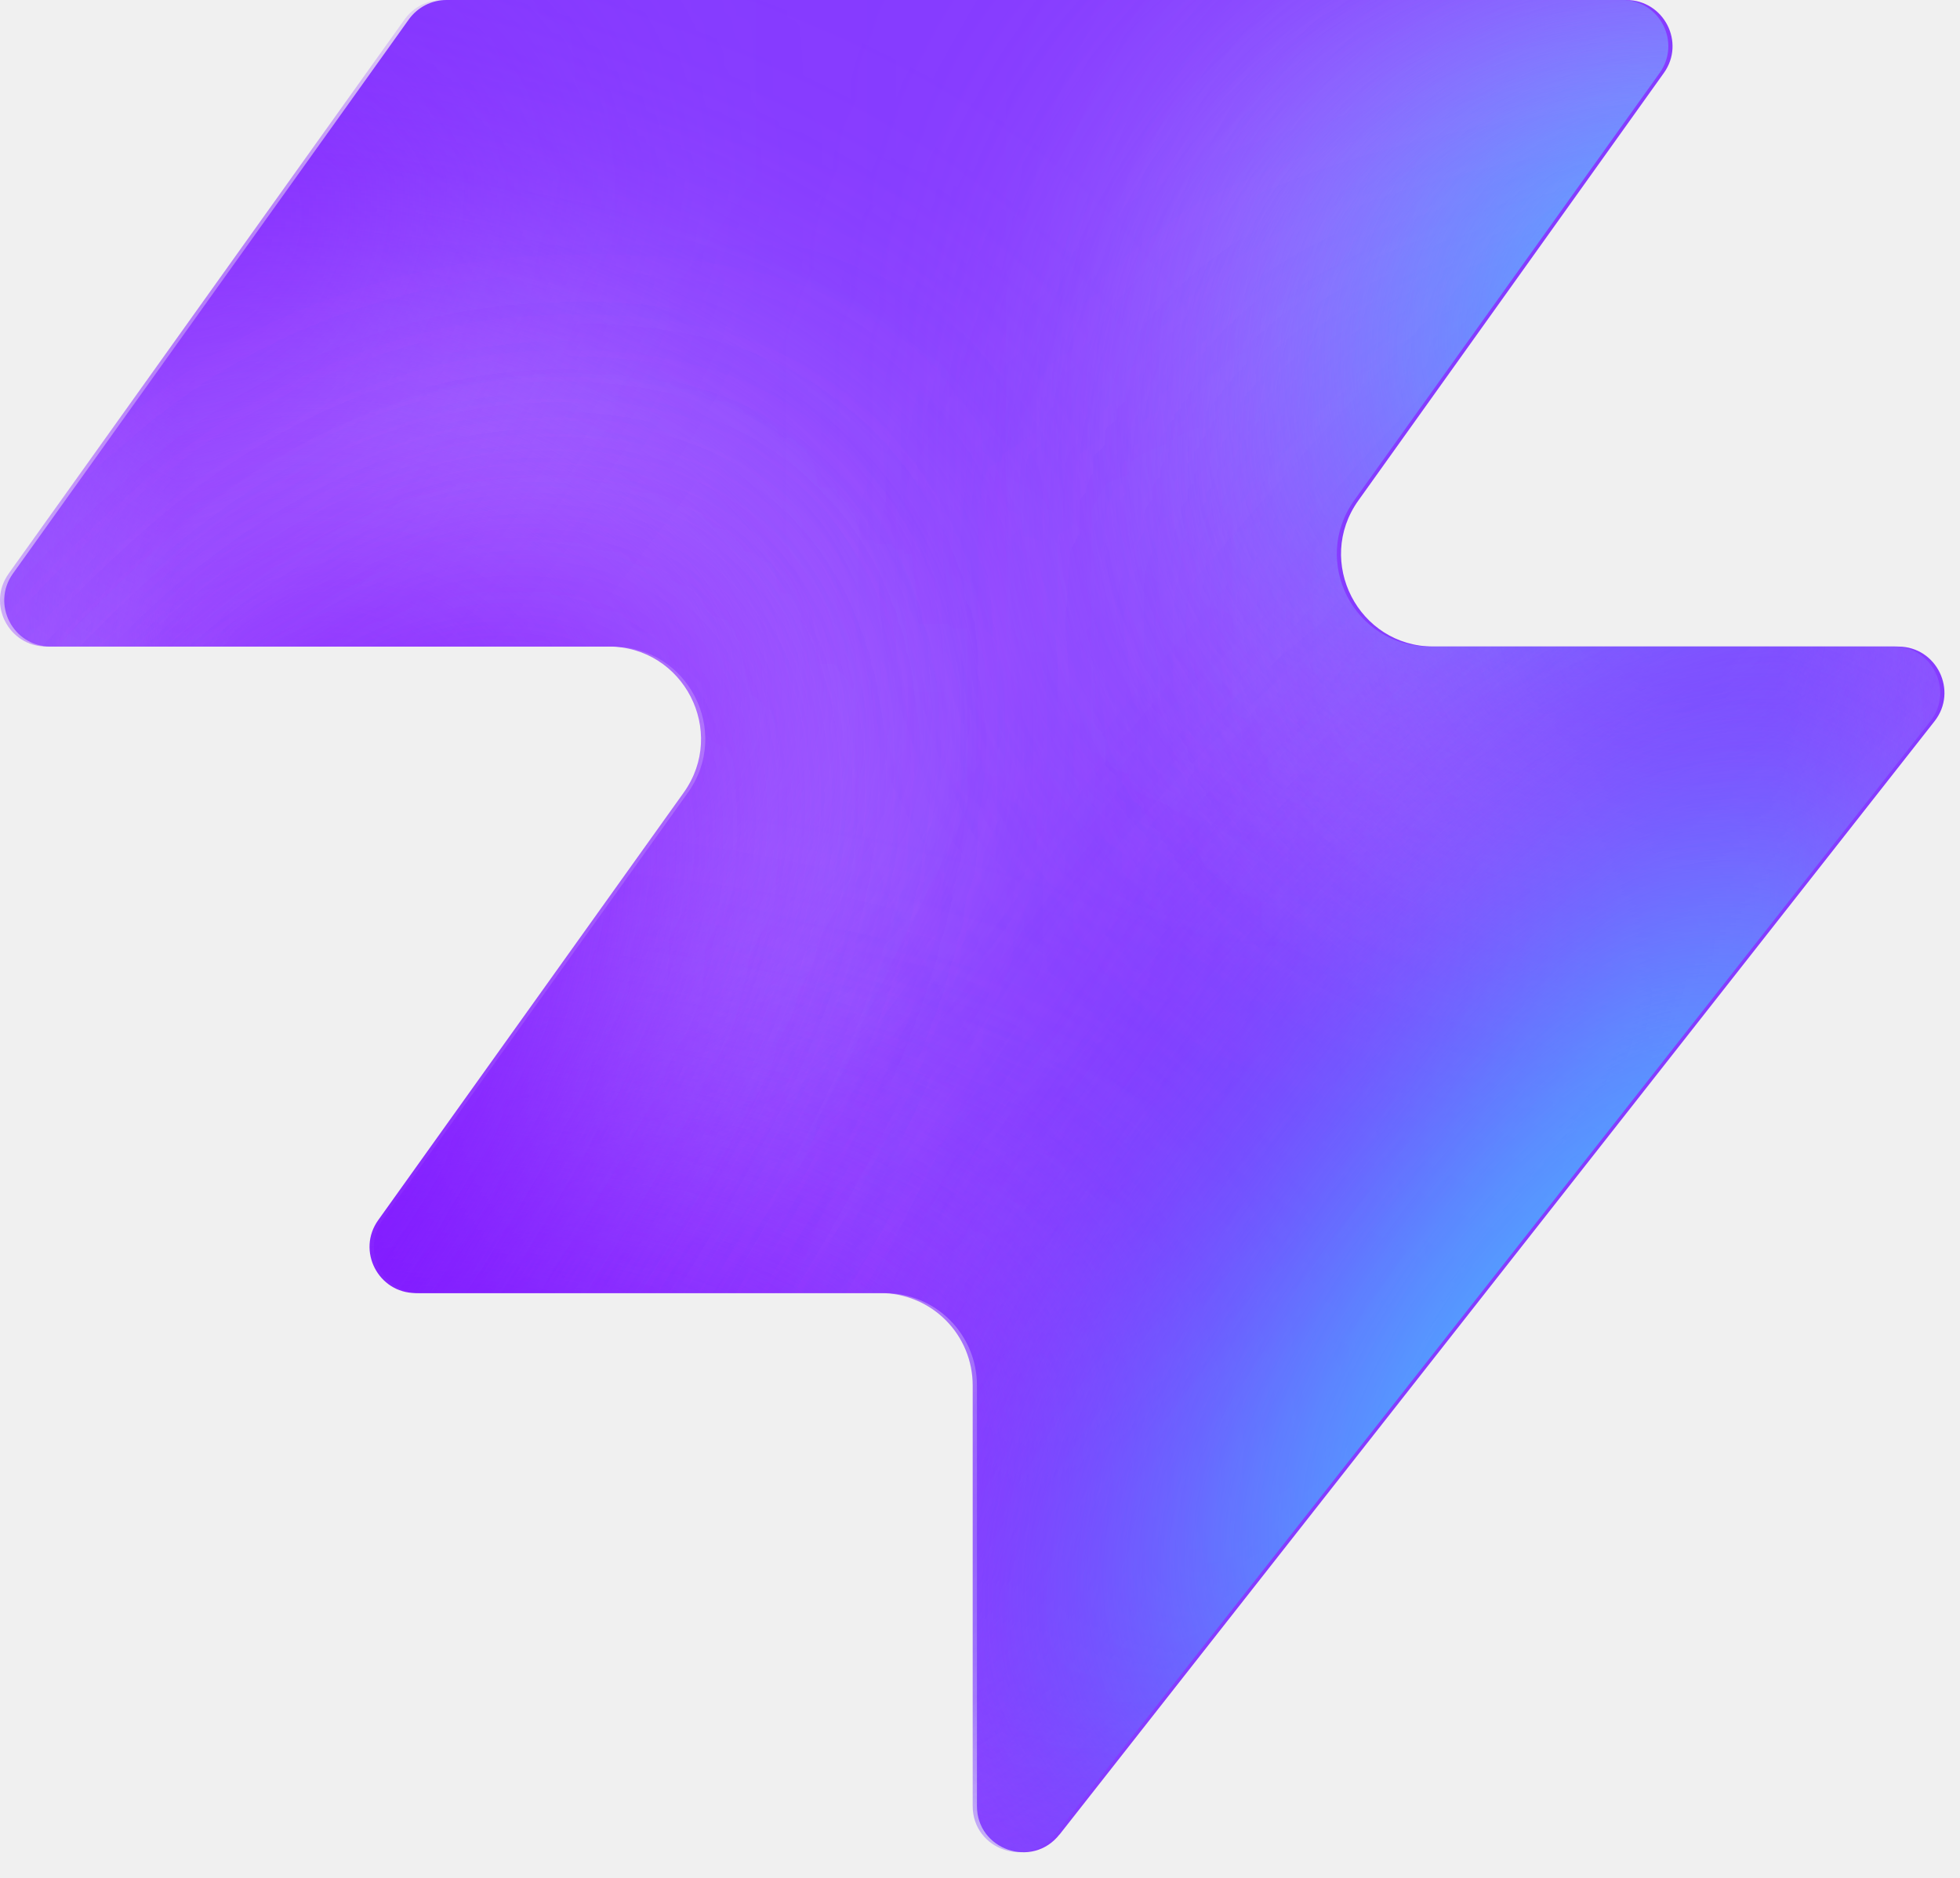
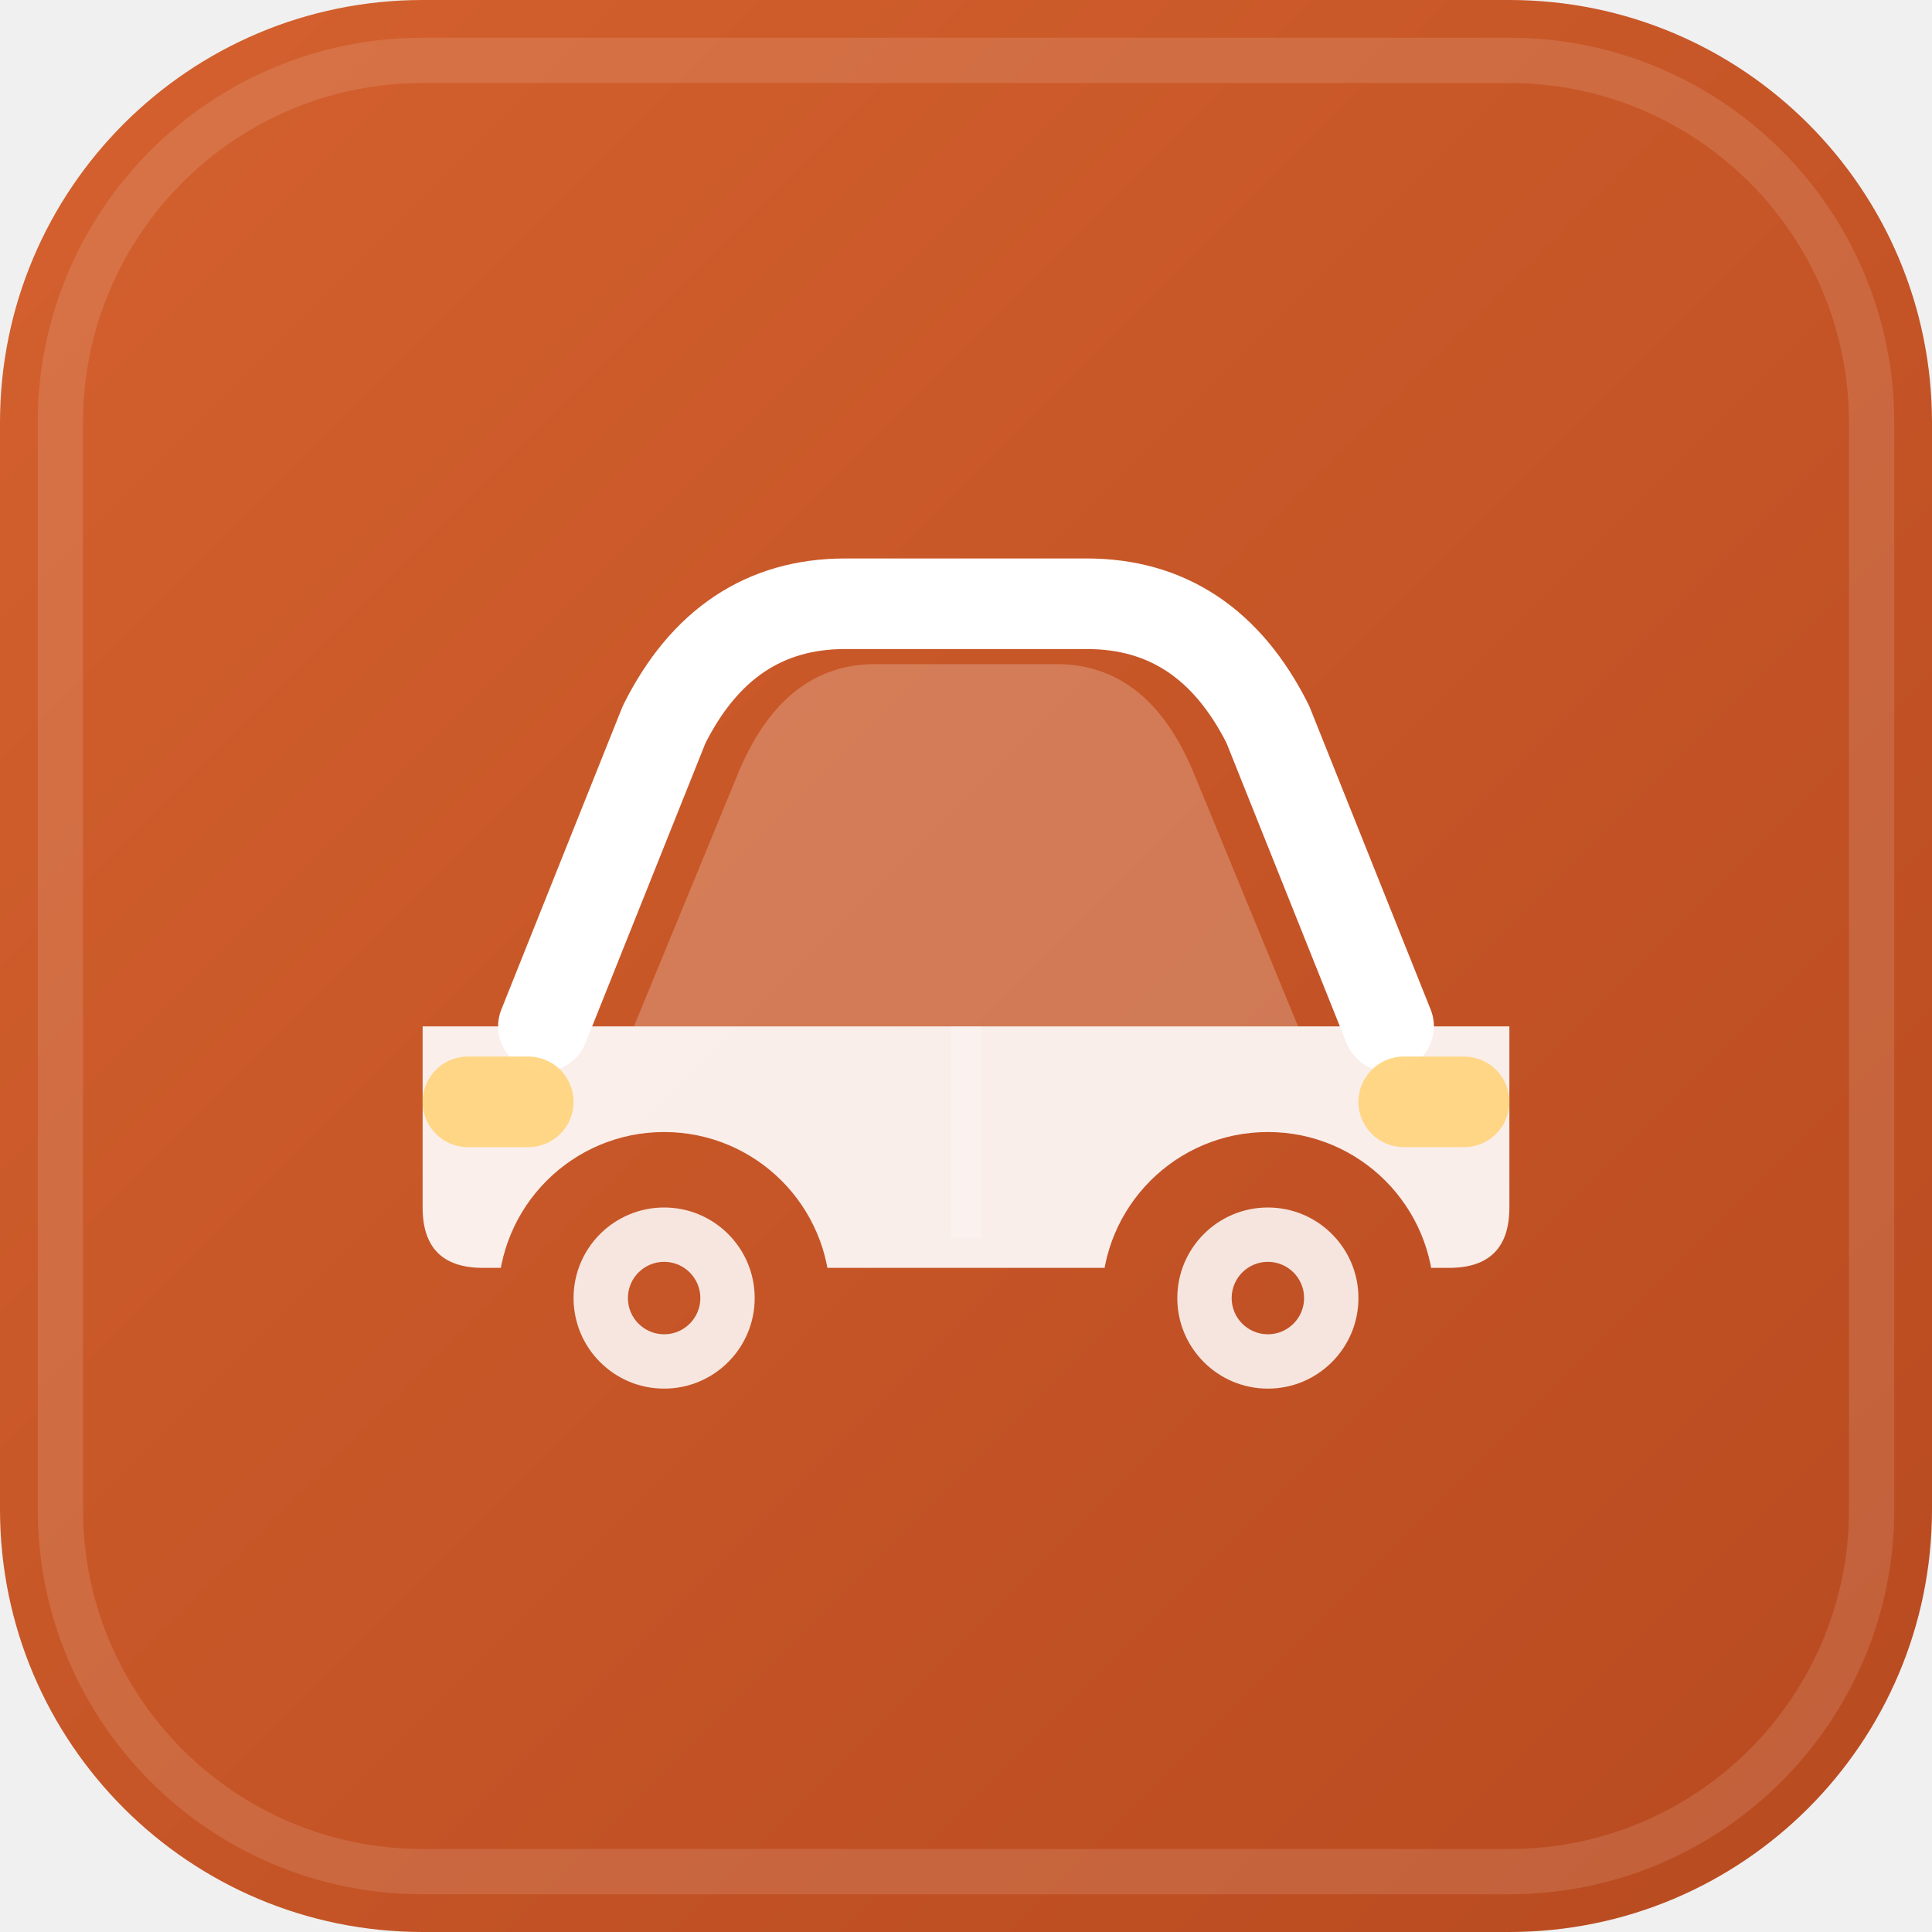
- <svg xmlns="http://www.w3.org/2000/svg" width="48" height="46" fill="none" viewBox="0 0 48 46">
-   <path fill="#863bff" d="M25.946 44.938c-.664.845-2.021.375-2.021-.698V33.937a2.26 2.26 0 0 0-2.262-2.262H10.287c-.92 0-1.456-1.04-.92-1.788l7.48-10.471c1.07-1.497 0-3.578-1.842-3.578H1.237c-.92 0-1.456-1.04-.92-1.788L10.013.474c.214-.297.556-.474.92-.474h28.894c.92 0 1.456 1.04.92 1.788l-7.48 10.471c-1.07 1.498 0 3.579 1.842 3.579h11.377c.943 0 1.473 1.088.89 1.83L25.947 44.94z" style="fill:#863bff;fill:color(display-p3 .525 .23 1);fill-opacity:1" />
-   <mask id="a" width="48" height="46" x="0" y="0" maskUnits="userSpaceOnUse" style="mask-type:alpha">
-     <path fill="#000" d="M25.842 44.938c-.664.844-2.021.375-2.021-.698V33.937a2.26 2.26 0 0 0-2.262-2.262H10.183c-.92 0-1.456-1.04-.92-1.788l7.48-10.471c1.07-1.498 0-3.579-1.842-3.579H1.133c-.92 0-1.456-1.04-.92-1.787L9.91.473c.214-.297.556-.474.92-.474h28.894c.92 0 1.456 1.04.92 1.788l-7.48 10.471c-1.07 1.498 0 3.578 1.842 3.578h11.377c.943 0 1.473 1.088.89 1.832L25.843 44.94z" style="fill:#000;fill-opacity:1" />
-   </mask>
-   <g mask="url(#a)">
-     <g filter="url(#b)">
-       <ellipse cx="5.508" cy="14.704" fill="#ede6ff" rx="5.508" ry="14.704" style="fill:#ede6ff;fill:color(display-p3 .927 .903 1);fill-opacity:1" transform="matrix(.00324 1 1 -.00324 -4.47 31.516)" />
-     </g>
-     <g filter="url(#c)">
-       <ellipse cx="10.399" cy="29.851" fill="#ede6ff" rx="10.399" ry="29.851" style="fill:#ede6ff;fill:color(display-p3 .927 .903 1);fill-opacity:1" transform="matrix(.00324 1 1 -.00324 -39.328 7.883)" />
-     </g>
-     <g filter="url(#d)">
-       <ellipse cx="5.508" cy="30.487" fill="#7e14ff" rx="5.508" ry="30.487" style="fill:#7e14ff;fill:color(display-p3 .492 .077 1);fill-opacity:1" transform="rotate(89.814 -25.913 -14.639)scale(1 -1)" />
-     </g>
-     <g filter="url(#e)">
-       <ellipse cx="5.508" cy="30.599" fill="#7e14ff" rx="5.508" ry="30.599" style="fill:#7e14ff;fill:color(display-p3 .492 .077 1);fill-opacity:1" transform="rotate(89.814 -32.644 -3.334)scale(1 -1)" />
-     </g>
-     <g filter="url(#f)">
-       <ellipse cx="5.508" cy="30.599" fill="#7e14ff" rx="5.508" ry="30.599" style="fill:#7e14ff;fill:color(display-p3 .492 .077 1);fill-opacity:1" transform="matrix(.00324 1 1 -.00324 -34.34 30.47)" />
-     </g>
-     <g filter="url(#g)">
-       <ellipse cx="14.072" cy="22.078" fill="#ede6ff" rx="14.072" ry="22.078" style="fill:#ede6ff;fill:color(display-p3 .927 .903 1);fill-opacity:1" transform="rotate(93.35 24.506 48.493)scale(-1 1)" />
-     </g>
-     <g filter="url(#h)">
-       <ellipse cx="3.47" cy="21.501" fill="#7e14ff" rx="3.47" ry="21.501" style="fill:#7e14ff;fill:color(display-p3 .492 .077 1);fill-opacity:1" transform="rotate(89.009 28.708 47.59)scale(-1 1)" />
-     </g>
-     <g filter="url(#i)">
-       <ellipse cx="3.47" cy="21.501" fill="#7e14ff" rx="3.47" ry="21.501" style="fill:#7e14ff;fill:color(display-p3 .492 .077 1);fill-opacity:1" transform="rotate(89.009 28.708 47.59)scale(-1 1)" />
-     </g>
-     <g filter="url(#j)">
-       <ellipse cx=".387" cy="8.972" fill="#7e14ff" rx="4.407" ry="29.108" style="fill:#7e14ff;fill:color(display-p3 .492 .077 1);fill-opacity:1" transform="rotate(39.51 .387 8.972)" />
-     </g>
-     <g filter="url(#k)">
-       <ellipse cx="47.523" cy="-6.092" fill="#7e14ff" rx="4.407" ry="29.108" style="fill:#7e14ff;fill:color(display-p3 .492 .077 1);fill-opacity:1" transform="rotate(37.892 47.523 -6.092)" />
-     </g>
-     <g filter="url(#l)">
-       <ellipse cx="41.412" cy="6.333" fill="#47bfff" rx="5.971" ry="9.665" style="fill:#47bfff;fill:color(display-p3 .28 .748 1);fill-opacity:1" transform="rotate(37.892 41.412 6.333)" />
-     </g>
-     <g filter="url(#m)">
-       <ellipse cx="-1.879" cy="38.332" fill="#7e14ff" rx="4.407" ry="29.108" style="fill:#7e14ff;fill:color(display-p3 .492 .077 1);fill-opacity:1" transform="rotate(37.892 -1.88 38.332)" />
-     </g>
-     <g filter="url(#n)">
-       <ellipse cx="-1.879" cy="38.332" fill="#7e14ff" rx="4.407" ry="29.108" style="fill:#7e14ff;fill:color(display-p3 .492 .077 1);fill-opacity:1" transform="rotate(37.892 -1.88 38.332)" />
-     </g>
-     <g filter="url(#o)">
-       <ellipse cx="35.651" cy="29.907" fill="#7e14ff" rx="4.407" ry="29.108" style="fill:#7e14ff;fill:color(display-p3 .492 .077 1);fill-opacity:1" transform="rotate(37.892 35.651 29.907)" />
-     </g>
-     <g filter="url(#p)">
-       <ellipse cx="38.418" cy="32.4" fill="#47bfff" rx="5.971" ry="15.297" style="fill:#47bfff;fill:color(display-p3 .28 .748 1);fill-opacity:1" transform="rotate(37.892 38.418 32.4)" />
-     </g>
-   </g>
+ <svg xmlns="http://www.w3.org/2000/svg" viewBox="0 0 64 64" fill="none">
+   <rect width="64" height="64" rx="14" fill="url(#bg-grad)" />
+   <rect x="2" y="2" width="60" height="60" rx="12" stroke="rgba(255,255,255,0.12)" stroke-width="1.5" fill="none" />
+   <path d="M18 34 L22 24 Q24 20 28 20 L36 20 Q40 20 42 24 L46 34" stroke="white" stroke-width="3" stroke-linecap="round" stroke-linejoin="round" fill="none" />
+   <path d="M14 34 L14 40 Q14 42 16 42 L48 42 Q50 42 50 40 L50 34 Z" fill="rgba(255,255,255,0.9)" />
+   <path d="M21 34 L24.5 25.5 Q26 22 29 22 L35 22 Q38 22 39.5 25.5 L43 34 Z" fill="rgba(255,255,255,0.22)" />
+   <circle cx="22" cy="43" r="5.5" fill="url(#bg-grad)" />
+   <circle cx="22" cy="43" r="3" fill="white" opacity="0.85" />
+   <circle cx="22" cy="43" r="1.2" fill="url(#bg-grad)" />
+   <circle cx="42" cy="43" r="5.5" fill="url(#bg-grad)" />
+   <circle cx="42" cy="43" r="3" fill="white" opacity="0.85" />
+   <circle cx="42" cy="43" r="1.2" fill="url(#bg-grad)" />
+   <rect x="14" y="35" width="5" height="3" rx="1.5" fill="#FFD580" opacity="0.95" />
+   <rect x="45" y="35" width="5" height="3" rx="1.5" fill="#FFD580" opacity="0.95" />
+   <line x1="32" y1="34" x2="32" y2="41" stroke="rgba(255,255,255,0.25)" stroke-width="1" />
  <defs>
-     <filter id="b" width="60.045" height="41.654" x="-19.77" y="16.149" color-interpolation-filters="sRGB" filterUnits="userSpaceOnUse">
-       <feFlood flood-opacity="0" result="BackgroundImageFix" />
-       <feBlend in="SourceGraphic" in2="BackgroundImageFix" result="shape" />
-       <feGaussianBlur result="effect1_foregroundBlur_2002_17158" stdDeviation="7.659" />
-     </filter>
-     <filter id="c" width="90.34" height="51.437" x="-54.613" y="-7.533" color-interpolation-filters="sRGB" filterUnits="userSpaceOnUse">
-       <feFlood flood-opacity="0" result="BackgroundImageFix" />
-       <feBlend in="SourceGraphic" in2="BackgroundImageFix" result="shape" />
-       <feGaussianBlur result="effect1_foregroundBlur_2002_17158" stdDeviation="7.659" />
-     </filter>
-     <filter id="d" width="79.355" height="29.4" x="-49.64" y="2.03" color-interpolation-filters="sRGB" filterUnits="userSpaceOnUse">
-       <feFlood flood-opacity="0" result="BackgroundImageFix" />
-       <feBlend in="SourceGraphic" in2="BackgroundImageFix" result="shape" />
-       <feGaussianBlur result="effect1_foregroundBlur_2002_17158" stdDeviation="4.596" />
-     </filter>
-     <filter id="e" width="79.579" height="29.4" x="-45.045" y="20.029" color-interpolation-filters="sRGB" filterUnits="userSpaceOnUse">
-       <feFlood flood-opacity="0" result="BackgroundImageFix" />
-       <feBlend in="SourceGraphic" in2="BackgroundImageFix" result="shape" />
-       <feGaussianBlur result="effect1_foregroundBlur_2002_17158" stdDeviation="4.596" />
-     </filter>
-     <filter id="f" width="79.579" height="29.4" x="-43.513" y="21.178" color-interpolation-filters="sRGB" filterUnits="userSpaceOnUse">
-       <feFlood flood-opacity="0" result="BackgroundImageFix" />
-       <feBlend in="SourceGraphic" in2="BackgroundImageFix" result="shape" />
-       <feGaussianBlur result="effect1_foregroundBlur_2002_17158" stdDeviation="4.596" />
-     </filter>
-     <filter id="g" width="74.749" height="58.852" x="15.756" y="-17.901" color-interpolation-filters="sRGB" filterUnits="userSpaceOnUse">
-       <feFlood flood-opacity="0" result="BackgroundImageFix" />
-       <feBlend in="SourceGraphic" in2="BackgroundImageFix" result="shape" />
-       <feGaussianBlur result="effect1_foregroundBlur_2002_17158" stdDeviation="7.659" />
-     </filter>
-     <filter id="h" width="61.377" height="25.362" x="23.548" y="2.284" color-interpolation-filters="sRGB" filterUnits="userSpaceOnUse">
-       <feFlood flood-opacity="0" result="BackgroundImageFix" />
-       <feBlend in="SourceGraphic" in2="BackgroundImageFix" result="shape" />
-       <feGaussianBlur result="effect1_foregroundBlur_2002_17158" stdDeviation="4.596" />
-     </filter>
-     <filter id="i" width="61.377" height="25.362" x="23.548" y="2.284" color-interpolation-filters="sRGB" filterUnits="userSpaceOnUse">
-       <feFlood flood-opacity="0" result="BackgroundImageFix" />
-       <feBlend in="SourceGraphic" in2="BackgroundImageFix" result="shape" />
-       <feGaussianBlur result="effect1_foregroundBlur_2002_17158" stdDeviation="4.596" />
-     </filter>
-     <filter id="j" width="56.045" height="63.649" x="-27.636" y="-22.853" color-interpolation-filters="sRGB" filterUnits="userSpaceOnUse">
-       <feFlood flood-opacity="0" result="BackgroundImageFix" />
-       <feBlend in="SourceGraphic" in2="BackgroundImageFix" result="shape" />
-       <feGaussianBlur result="effect1_foregroundBlur_2002_17158" stdDeviation="4.596" />
-     </filter>
-     <filter id="k" width="54.814" height="64.646" x="20.116" y="-38.415" color-interpolation-filters="sRGB" filterUnits="userSpaceOnUse">
-       <feFlood flood-opacity="0" result="BackgroundImageFix" />
-       <feBlend in="SourceGraphic" in2="BackgroundImageFix" result="shape" />
-       <feGaussianBlur result="effect1_foregroundBlur_2002_17158" stdDeviation="4.596" />
-     </filter>
-     <filter id="l" width="33.541" height="35.313" x="24.641" y="-11.323" color-interpolation-filters="sRGB" filterUnits="userSpaceOnUse">
-       <feFlood flood-opacity="0" result="BackgroundImageFix" />
-       <feBlend in="SourceGraphic" in2="BackgroundImageFix" result="shape" />
-       <feGaussianBlur result="effect1_foregroundBlur_2002_17158" stdDeviation="4.596" />
-     </filter>
-     <filter id="m" width="54.814" height="64.646" x="-29.286" y="6.009" color-interpolation-filters="sRGB" filterUnits="userSpaceOnUse">
-       <feFlood flood-opacity="0" result="BackgroundImageFix" />
-       <feBlend in="SourceGraphic" in2="BackgroundImageFix" result="shape" />
-       <feGaussianBlur result="effect1_foregroundBlur_2002_17158" stdDeviation="4.596" />
-     </filter>
-     <filter id="n" width="54.814" height="64.646" x="-29.286" y="6.009" color-interpolation-filters="sRGB" filterUnits="userSpaceOnUse">
-       <feFlood flood-opacity="0" result="BackgroundImageFix" />
-       <feBlend in="SourceGraphic" in2="BackgroundImageFix" result="shape" />
-       <feGaussianBlur result="effect1_foregroundBlur_2002_17158" stdDeviation="4.596" />
-     </filter>
-     <filter id="o" width="54.814" height="64.646" x="8.244" y="-2.416" color-interpolation-filters="sRGB" filterUnits="userSpaceOnUse">
-       <feFlood flood-opacity="0" result="BackgroundImageFix" />
-       <feBlend in="SourceGraphic" in2="BackgroundImageFix" result="shape" />
-       <feGaussianBlur result="effect1_foregroundBlur_2002_17158" stdDeviation="4.596" />
-     </filter>
-     <filter id="p" width="39.409" height="43.623" x="18.713" y="10.588" color-interpolation-filters="sRGB" filterUnits="userSpaceOnUse">
-       <feFlood flood-opacity="0" result="BackgroundImageFix" />
-       <feBlend in="SourceGraphic" in2="BackgroundImageFix" result="shape" />
-       <feGaussianBlur result="effect1_foregroundBlur_2002_17158" stdDeviation="4.596" />
-     </filter>
+     <linearGradient id="bg-grad" x1="0" y1="0" x2="64" y2="64" gradientUnits="userSpaceOnUse">
+       <stop offset="0%" stop-color="#D4612E" />
+       <stop offset="100%" stop-color="#B84A20" />
+     </linearGradient>
  </defs>
</svg>
